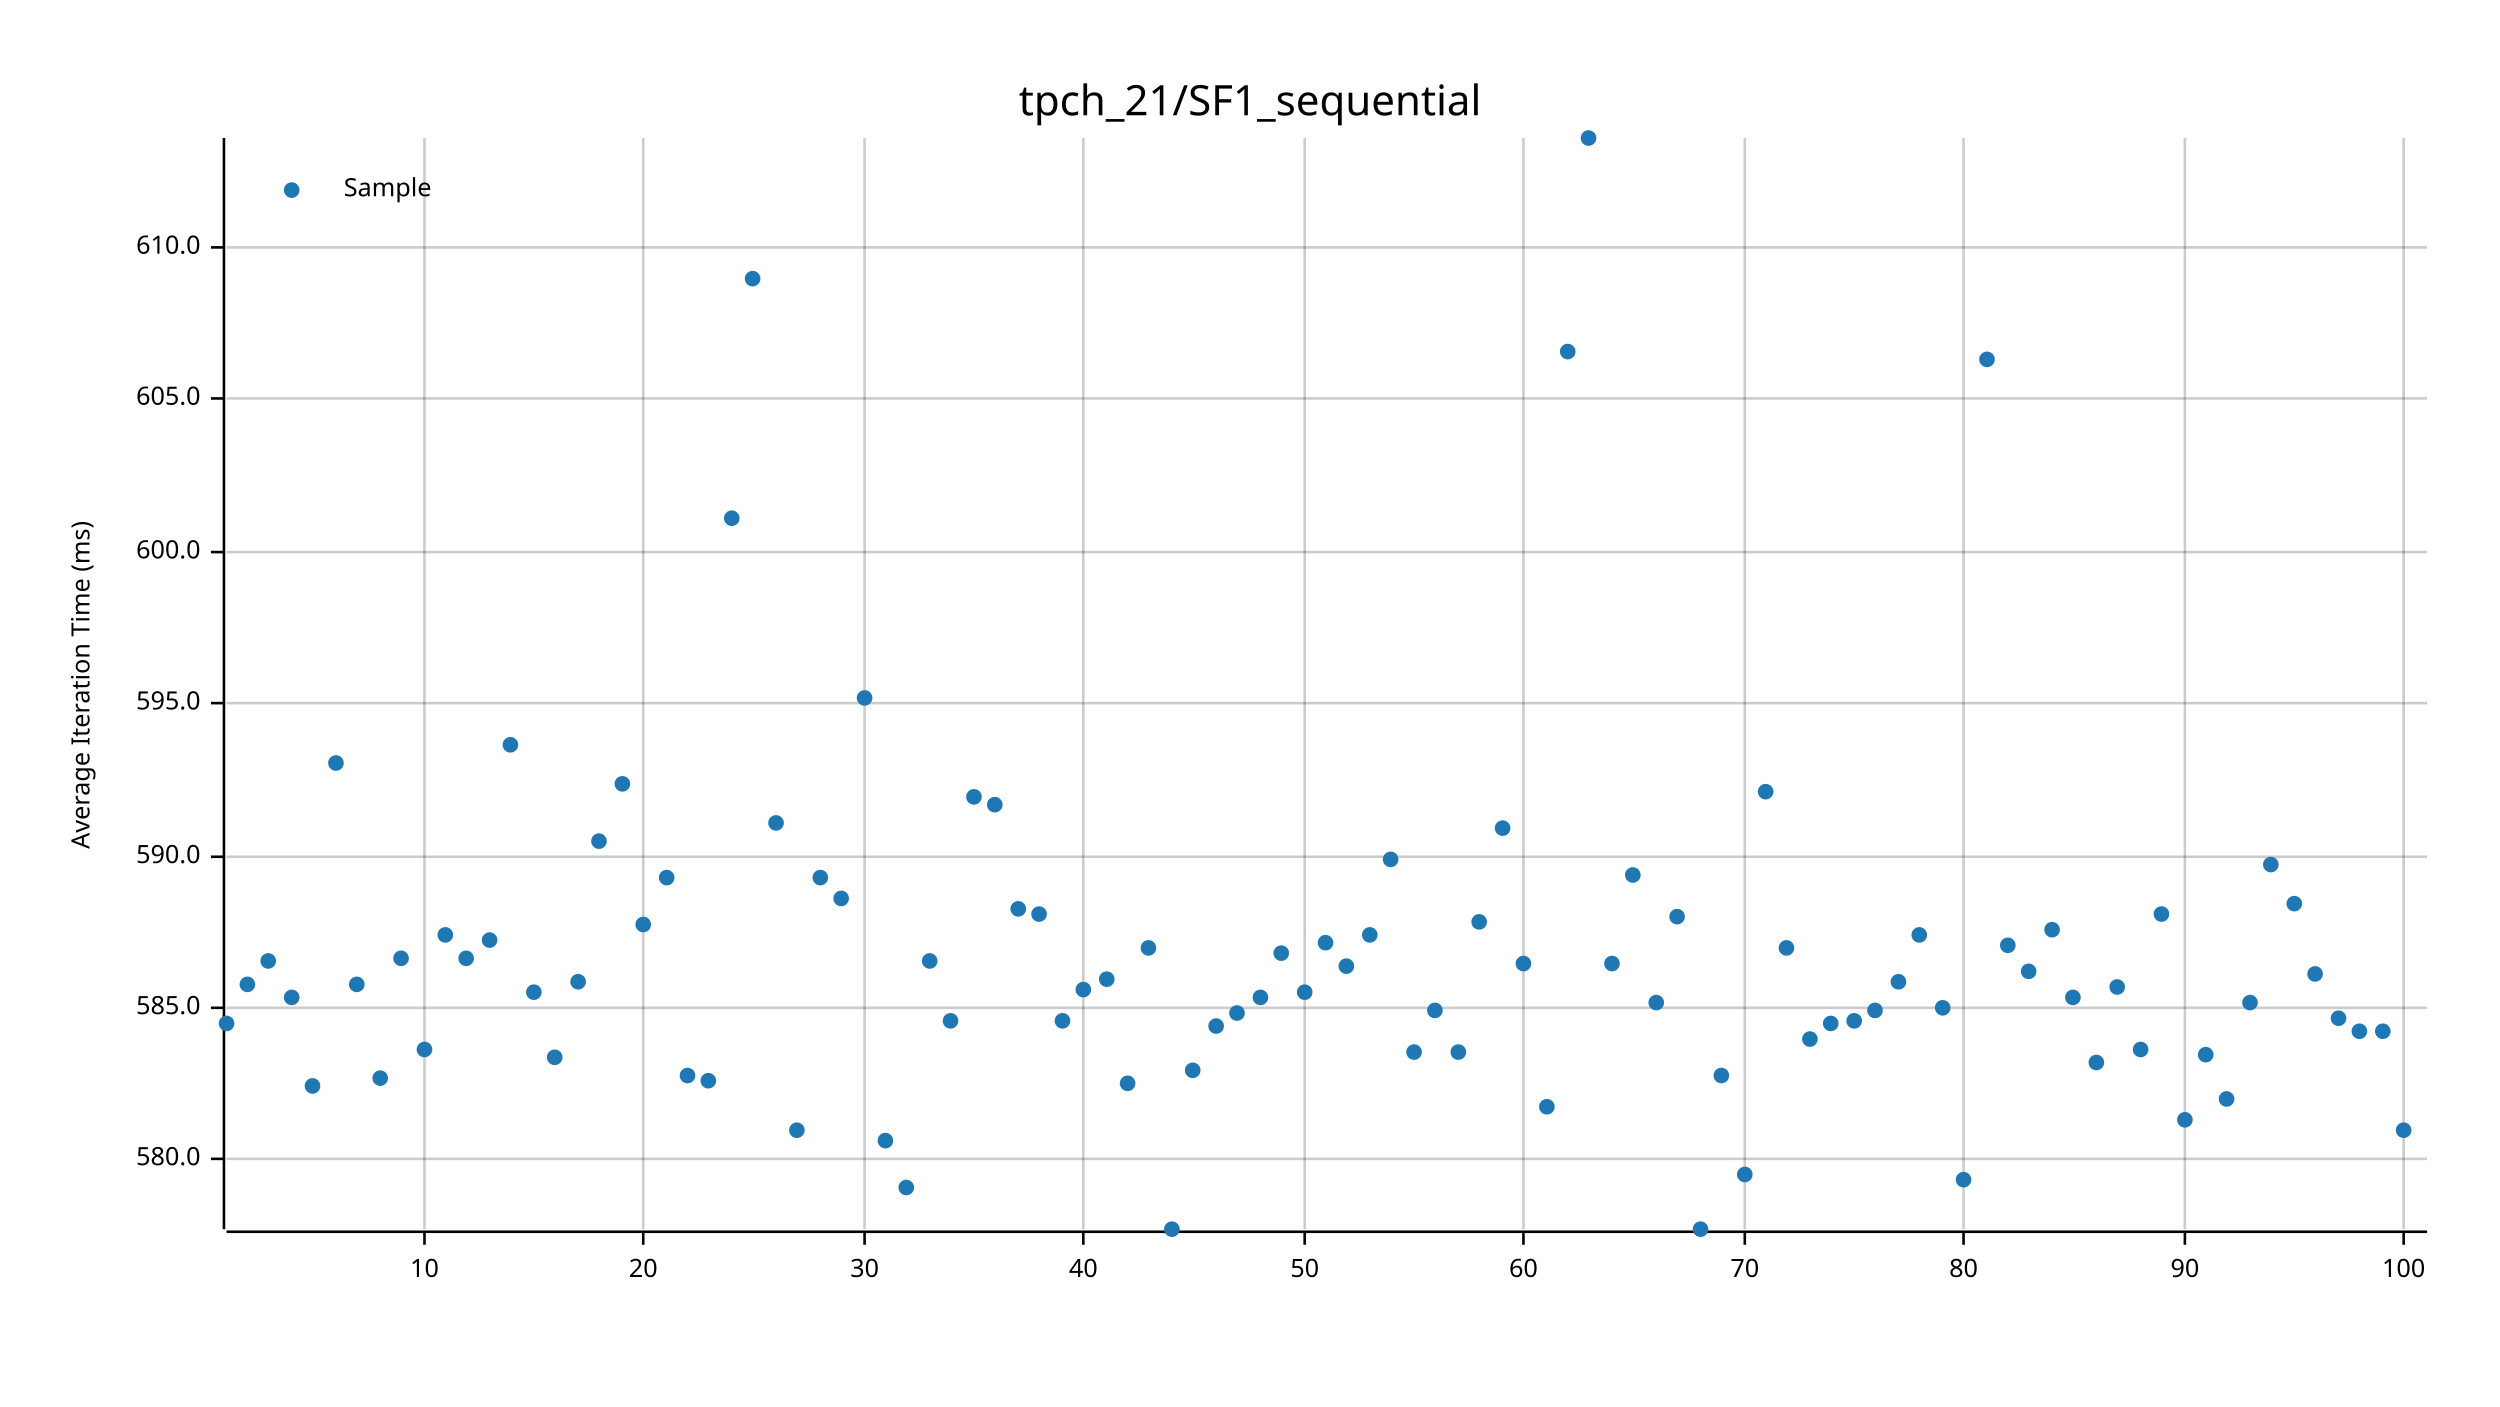
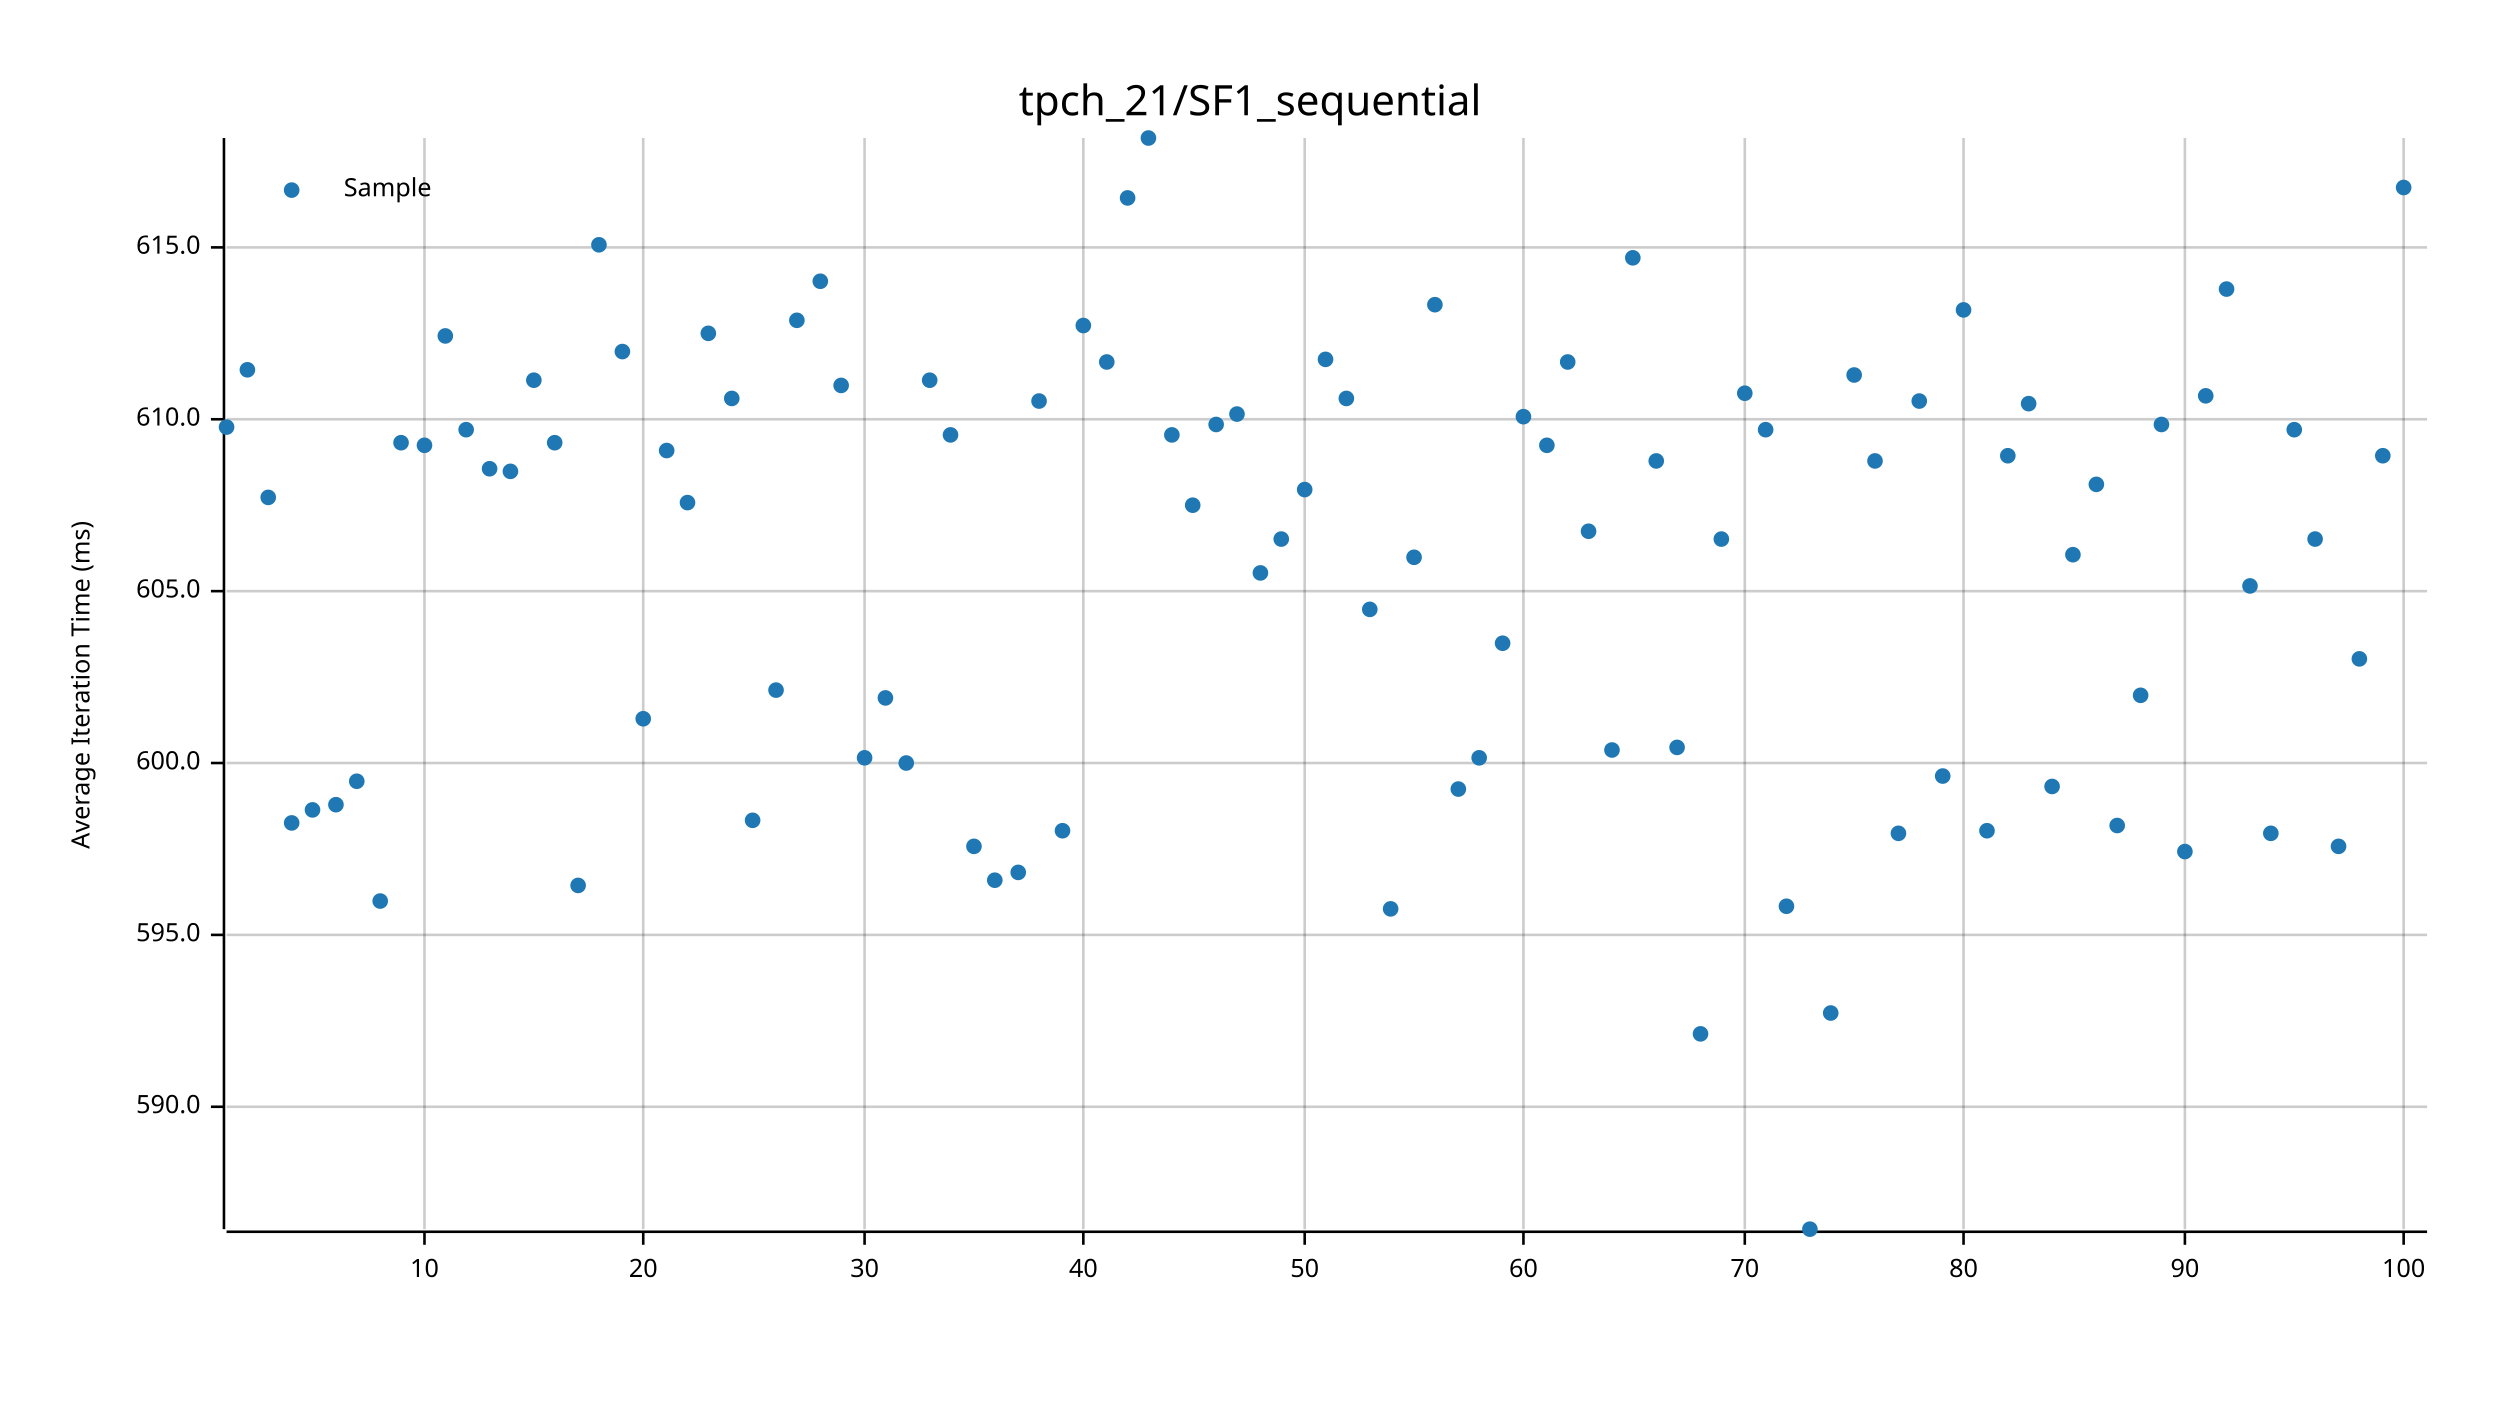
<svg xmlns="http://www.w3.org/2000/svg" width="960" height="540" viewBox="0 0 960 540">
  <text x="480" y="32" dy="0.76em" text-anchor="middle" font-family="sans-serif" font-size="16.129" opacity="1" fill="#000000">
tpch_21/SF1_sequential
</text>
  <text x="27" y="263" dy="0.76em" text-anchor="middle" font-family="sans-serif" font-size="9.677" opacity="1" fill="#000000" transform="rotate(270, 27, 263)">
Average Iteration Time (ms)
</text>
  <line opacity="0.2" stroke="#000000" stroke-width="1" x1="163" y1="472" x2="163" y2="53" />
  <line opacity="0.2" stroke="#000000" stroke-width="1" x1="247" y1="472" x2="247" y2="53" />
  <line opacity="0.2" stroke="#000000" stroke-width="1" x1="332" y1="472" x2="332" y2="53" />
  <line opacity="0.2" stroke="#000000" stroke-width="1" x1="416" y1="472" x2="416" y2="53" />
  <line opacity="0.2" stroke="#000000" stroke-width="1" x1="501" y1="472" x2="501" y2="53" />
  <line opacity="0.2" stroke="#000000" stroke-width="1" x1="585" y1="472" x2="585" y2="53" />
  <line opacity="0.2" stroke="#000000" stroke-width="1" x1="670" y1="472" x2="670" y2="53" />
  <line opacity="0.2" stroke="#000000" stroke-width="1" x1="754" y1="472" x2="754" y2="53" />
  <line opacity="0.2" stroke="#000000" stroke-width="1" x1="839" y1="472" x2="839" y2="53" />
  <line opacity="0.2" stroke="#000000" stroke-width="1" x1="923" y1="472" x2="923" y2="53" />
-   <line opacity="0.2" stroke="#000000" stroke-width="1" x1="87" y1="445" x2="932" y2="445" />
-   <line opacity="0.2" stroke="#000000" stroke-width="1" x1="87" y1="387" x2="932" y2="387" />
-   <line opacity="0.2" stroke="#000000" stroke-width="1" x1="87" y1="329" x2="932" y2="329" />
-   <line opacity="0.2" stroke="#000000" stroke-width="1" x1="87" y1="270" x2="932" y2="270" />
-   <line opacity="0.2" stroke="#000000" stroke-width="1" x1="87" y1="212" x2="932" y2="212" />
-   <line opacity="0.2" stroke="#000000" stroke-width="1" x1="87" y1="153" x2="932" y2="153" />
+   <line opacity="0.2" stroke="#000000" stroke-width="1" x1="87" y1="425" x2="932" y2="425" />
+   <line opacity="0.2" stroke="#000000" stroke-width="1" x1="87" y1="359" x2="932" y2="359" />
+   <line opacity="0.2" stroke="#000000" stroke-width="1" x1="87" y1="293" x2="932" y2="293" />
+   <line opacity="0.2" stroke="#000000" stroke-width="1" x1="87" y1="227" x2="932" y2="227" />
+   <line opacity="0.2" stroke="#000000" stroke-width="1" x1="87" y1="161" x2="932" y2="161" />
  <line opacity="0.2" stroke="#000000" stroke-width="1" x1="87" y1="95" x2="932" y2="95" />
  <polyline fill="none" opacity="1" stroke="#000000" stroke-width="1" points="86,53 86,472 " />
-   <text x="77" y="445" dy="0.5ex" text-anchor="end" font-family="sans-serif" font-size="9.677" opacity="1" fill="#000000">
- 580.0
- </text>
-   <polyline fill="none" opacity="1" stroke="#000000" stroke-width="1" points="81,445 86,445 " />
-   <text x="77" y="387" dy="0.5ex" text-anchor="end" font-family="sans-serif" font-size="9.677" opacity="1" fill="#000000">
- 585.0
- </text>
-   <polyline fill="none" opacity="1" stroke="#000000" stroke-width="1" points="81,387 86,387 " />
-   <text x="77" y="329" dy="0.5ex" text-anchor="end" font-family="sans-serif" font-size="9.677" opacity="1" fill="#000000">
+   <text x="77" y="425" dy="0.5ex" text-anchor="end" font-family="sans-serif" font-size="9.677" opacity="1" fill="#000000">
590.0
</text>
-   <polyline fill="none" opacity="1" stroke="#000000" stroke-width="1" points="81,329 86,329 " />
-   <text x="77" y="270" dy="0.5ex" text-anchor="end" font-family="sans-serif" font-size="9.677" opacity="1" fill="#000000">
+   <polyline fill="none" opacity="1" stroke="#000000" stroke-width="1" points="81,425 86,425 " />
+   <text x="77" y="359" dy="0.5ex" text-anchor="end" font-family="sans-serif" font-size="9.677" opacity="1" fill="#000000">
595.0
</text>
-   <polyline fill="none" opacity="1" stroke="#000000" stroke-width="1" points="81,270 86,270 " />
-   <text x="77" y="212" dy="0.5ex" text-anchor="end" font-family="sans-serif" font-size="9.677" opacity="1" fill="#000000">
+   <polyline fill="none" opacity="1" stroke="#000000" stroke-width="1" points="81,359 86,359 " />
+   <text x="77" y="293" dy="0.5ex" text-anchor="end" font-family="sans-serif" font-size="9.677" opacity="1" fill="#000000">
600.0
</text>
-   <polyline fill="none" opacity="1" stroke="#000000" stroke-width="1" points="81,212 86,212 " />
-   <text x="77" y="153" dy="0.5ex" text-anchor="end" font-family="sans-serif" font-size="9.677" opacity="1" fill="#000000">
+   <polyline fill="none" opacity="1" stroke="#000000" stroke-width="1" points="81,293 86,293 " />
+   <text x="77" y="227" dy="0.5ex" text-anchor="end" font-family="sans-serif" font-size="9.677" opacity="1" fill="#000000">
605.0
</text>
-   <polyline fill="none" opacity="1" stroke="#000000" stroke-width="1" points="81,153 86,153 " />
+   <polyline fill="none" opacity="1" stroke="#000000" stroke-width="1" points="81,227 86,227 " />
+   <text x="77" y="161" dy="0.5ex" text-anchor="end" font-family="sans-serif" font-size="9.677" opacity="1" fill="#000000">
+ 610.0
+ </text>
+   <polyline fill="none" opacity="1" stroke="#000000" stroke-width="1" points="81,161 86,161 " />
  <text x="77" y="95" dy="0.5ex" text-anchor="end" font-family="sans-serif" font-size="9.677" opacity="1" fill="#000000">
- 610.0
+ 615.0
</text>
  <polyline fill="none" opacity="1" stroke="#000000" stroke-width="1" points="81,95 86,95 " />
  <polyline fill="none" opacity="1" stroke="#000000" stroke-width="1" points="87,473 932,473 " />
  <text x="163" y="483" dy="0.76em" text-anchor="middle" font-family="sans-serif" font-size="9.677" opacity="1" fill="#000000">
10
</text>
  <polyline fill="none" opacity="1" stroke="#000000" stroke-width="1" points="163,473 163,478 " />
  <text x="247" y="483" dy="0.76em" text-anchor="middle" font-family="sans-serif" font-size="9.677" opacity="1" fill="#000000">
20
</text>
  <polyline fill="none" opacity="1" stroke="#000000" stroke-width="1" points="247,473 247,478 " />
  <text x="332" y="483" dy="0.76em" text-anchor="middle" font-family="sans-serif" font-size="9.677" opacity="1" fill="#000000">
30
</text>
  <polyline fill="none" opacity="1" stroke="#000000" stroke-width="1" points="332,473 332,478 " />
  <text x="416" y="483" dy="0.76em" text-anchor="middle" font-family="sans-serif" font-size="9.677" opacity="1" fill="#000000">
40
</text>
  <polyline fill="none" opacity="1" stroke="#000000" stroke-width="1" points="416,473 416,478 " />
  <text x="501" y="483" dy="0.76em" text-anchor="middle" font-family="sans-serif" font-size="9.677" opacity="1" fill="#000000">
50
</text>
  <polyline fill="none" opacity="1" stroke="#000000" stroke-width="1" points="501,473 501,478 " />
  <text x="585" y="483" dy="0.76em" text-anchor="middle" font-family="sans-serif" font-size="9.677" opacity="1" fill="#000000">
60
</text>
  <polyline fill="none" opacity="1" stroke="#000000" stroke-width="1" points="585,473 585,478 " />
  <text x="670" y="483" dy="0.76em" text-anchor="middle" font-family="sans-serif" font-size="9.677" opacity="1" fill="#000000">
70
</text>
  <polyline fill="none" opacity="1" stroke="#000000" stroke-width="1" points="670,473 670,478 " />
  <text x="754" y="483" dy="0.76em" text-anchor="middle" font-family="sans-serif" font-size="9.677" opacity="1" fill="#000000">
80
</text>
  <polyline fill="none" opacity="1" stroke="#000000" stroke-width="1" points="754,473 754,478 " />
  <text x="839" y="483" dy="0.76em" text-anchor="middle" font-family="sans-serif" font-size="9.677" opacity="1" fill="#000000">
90
</text>
  <polyline fill="none" opacity="1" stroke="#000000" stroke-width="1" points="839,473 839,478 " />
  <text x="923" y="483" dy="0.76em" text-anchor="middle" font-family="sans-serif" font-size="9.677" opacity="1" fill="#000000">
100
</text>
  <polyline fill="none" opacity="1" stroke="#000000" stroke-width="1" points="923,473 923,478 " />
-   <circle cx="87" cy="393" r="3" opacity="1" fill="#1F78B4" stroke="none" stroke-width="1" />
-   <circle cx="95" cy="378" r="3" opacity="1" fill="#1F78B4" stroke="none" stroke-width="1" />
-   <circle cx="103" cy="369" r="3" opacity="1" fill="#1F78B4" stroke="none" stroke-width="1" />
-   <circle cx="112" cy="383" r="3" opacity="1" fill="#1F78B4" stroke="none" stroke-width="1" />
-   <circle cx="120" cy="417" r="3" opacity="1" fill="#1F78B4" stroke="none" stroke-width="1" />
-   <circle cx="129" cy="293" r="3" opacity="1" fill="#1F78B4" stroke="none" stroke-width="1" />
-   <circle cx="137" cy="378" r="3" opacity="1" fill="#1F78B4" stroke="none" stroke-width="1" />
-   <circle cx="146" cy="414" r="3" opacity="1" fill="#1F78B4" stroke="none" stroke-width="1" />
-   <circle cx="154" cy="368" r="3" opacity="1" fill="#1F78B4" stroke="none" stroke-width="1" />
-   <circle cx="163" cy="403" r="3" opacity="1" fill="#1F78B4" stroke="none" stroke-width="1" />
-   <circle cx="171" cy="359" r="3" opacity="1" fill="#1F78B4" stroke="none" stroke-width="1" />
-   <circle cx="179" cy="368" r="3" opacity="1" fill="#1F78B4" stroke="none" stroke-width="1" />
-   <circle cx="188" cy="361" r="3" opacity="1" fill="#1F78B4" stroke="none" stroke-width="1" />
-   <circle cx="196" cy="286" r="3" opacity="1" fill="#1F78B4" stroke="none" stroke-width="1" />
-   <circle cx="205" cy="381" r="3" opacity="1" fill="#1F78B4" stroke="none" stroke-width="1" />
-   <circle cx="213" cy="406" r="3" opacity="1" fill="#1F78B4" stroke="none" stroke-width="1" />
-   <circle cx="222" cy="377" r="3" opacity="1" fill="#1F78B4" stroke="none" stroke-width="1" />
-   <circle cx="230" cy="323" r="3" opacity="1" fill="#1F78B4" stroke="none" stroke-width="1" />
-   <circle cx="239" cy="301" r="3" opacity="1" fill="#1F78B4" stroke="none" stroke-width="1" />
-   <circle cx="247" cy="355" r="3" opacity="1" fill="#1F78B4" stroke="none" stroke-width="1" />
-   <circle cx="256" cy="337" r="3" opacity="1" fill="#1F78B4" stroke="none" stroke-width="1" />
-   <circle cx="264" cy="413" r="3" opacity="1" fill="#1F78B4" stroke="none" stroke-width="1" />
-   <circle cx="272" cy="415" r="3" opacity="1" fill="#1F78B4" stroke="none" stroke-width="1" />
-   <circle cx="281" cy="199" r="3" opacity="1" fill="#1F78B4" stroke="none" stroke-width="1" />
-   <circle cx="289" cy="107" r="3" opacity="1" fill="#1F78B4" stroke="none" stroke-width="1" />
-   <circle cx="298" cy="316" r="3" opacity="1" fill="#1F78B4" stroke="none" stroke-width="1" />
-   <circle cx="306" cy="434" r="3" opacity="1" fill="#1F78B4" stroke="none" stroke-width="1" />
-   <circle cx="315" cy="337" r="3" opacity="1" fill="#1F78B4" stroke="none" stroke-width="1" />
-   <circle cx="323" cy="345" r="3" opacity="1" fill="#1F78B4" stroke="none" stroke-width="1" />
-   <circle cx="332" cy="268" r="3" opacity="1" fill="#1F78B4" stroke="none" stroke-width="1" />
-   <circle cx="340" cy="438" r="3" opacity="1" fill="#1F78B4" stroke="none" stroke-width="1" />
-   <circle cx="348" cy="456" r="3" opacity="1" fill="#1F78B4" stroke="none" stroke-width="1" />
-   <circle cx="357" cy="369" r="3" opacity="1" fill="#1F78B4" stroke="none" stroke-width="1" />
-   <circle cx="365" cy="392" r="3" opacity="1" fill="#1F78B4" stroke="none" stroke-width="1" />
-   <circle cx="374" cy="306" r="3" opacity="1" fill="#1F78B4" stroke="none" stroke-width="1" />
-   <circle cx="382" cy="309" r="3" opacity="1" fill="#1F78B4" stroke="none" stroke-width="1" />
-   <circle cx="391" cy="349" r="3" opacity="1" fill="#1F78B4" stroke="none" stroke-width="1" />
-   <circle cx="399" cy="351" r="3" opacity="1" fill="#1F78B4" stroke="none" stroke-width="1" />
-   <circle cx="408" cy="392" r="3" opacity="1" fill="#1F78B4" stroke="none" stroke-width="1" />
-   <circle cx="416" cy="380" r="3" opacity="1" fill="#1F78B4" stroke="none" stroke-width="1" />
-   <circle cx="425" cy="376" r="3" opacity="1" fill="#1F78B4" stroke="none" stroke-width="1" />
-   <circle cx="433" cy="416" r="3" opacity="1" fill="#1F78B4" stroke="none" stroke-width="1" />
-   <circle cx="441" cy="364" r="3" opacity="1" fill="#1F78B4" stroke="none" stroke-width="1" />
-   <circle cx="450" cy="472" r="3" opacity="1" fill="#1F78B4" stroke="none" stroke-width="1" />
-   <circle cx="458" cy="411" r="3" opacity="1" fill="#1F78B4" stroke="none" stroke-width="1" />
-   <circle cx="467" cy="394" r="3" opacity="1" fill="#1F78B4" stroke="none" stroke-width="1" />
-   <circle cx="475" cy="389" r="3" opacity="1" fill="#1F78B4" stroke="none" stroke-width="1" />
-   <circle cx="484" cy="383" r="3" opacity="1" fill="#1F78B4" stroke="none" stroke-width="1" />
-   <circle cx="492" cy="366" r="3" opacity="1" fill="#1F78B4" stroke="none" stroke-width="1" />
-   <circle cx="501" cy="381" r="3" opacity="1" fill="#1F78B4" stroke="none" stroke-width="1" />
-   <circle cx="509" cy="362" r="3" opacity="1" fill="#1F78B4" stroke="none" stroke-width="1" />
-   <circle cx="517" cy="371" r="3" opacity="1" fill="#1F78B4" stroke="none" stroke-width="1" />
-   <circle cx="526" cy="359" r="3" opacity="1" fill="#1F78B4" stroke="none" stroke-width="1" />
-   <circle cx="534" cy="330" r="3" opacity="1" fill="#1F78B4" stroke="none" stroke-width="1" />
-   <circle cx="543" cy="404" r="3" opacity="1" fill="#1F78B4" stroke="none" stroke-width="1" />
-   <circle cx="551" cy="388" r="3" opacity="1" fill="#1F78B4" stroke="none" stroke-width="1" />
-   <circle cx="560" cy="404" r="3" opacity="1" fill="#1F78B4" stroke="none" stroke-width="1" />
-   <circle cx="568" cy="354" r="3" opacity="1" fill="#1F78B4" stroke="none" stroke-width="1" />
-   <circle cx="577" cy="318" r="3" opacity="1" fill="#1F78B4" stroke="none" stroke-width="1" />
-   <circle cx="585" cy="370" r="3" opacity="1" fill="#1F78B4" stroke="none" stroke-width="1" />
-   <circle cx="594" cy="425" r="3" opacity="1" fill="#1F78B4" stroke="none" stroke-width="1" />
-   <circle cx="602" cy="135" r="3" opacity="1" fill="#1F78B4" stroke="none" stroke-width="1" />
-   <circle cx="610" cy="53" r="3" opacity="1" fill="#1F78B4" stroke="none" stroke-width="1" />
-   <circle cx="619" cy="370" r="3" opacity="1" fill="#1F78B4" stroke="none" stroke-width="1" />
-   <circle cx="627" cy="336" r="3" opacity="1" fill="#1F78B4" stroke="none" stroke-width="1" />
-   <circle cx="636" cy="385" r="3" opacity="1" fill="#1F78B4" stroke="none" stroke-width="1" />
-   <circle cx="644" cy="352" r="3" opacity="1" fill="#1F78B4" stroke="none" stroke-width="1" />
-   <circle cx="653" cy="472" r="3" opacity="1" fill="#1F78B4" stroke="none" stroke-width="1" />
-   <circle cx="661" cy="413" r="3" opacity="1" fill="#1F78B4" stroke="none" stroke-width="1" />
-   <circle cx="670" cy="451" r="3" opacity="1" fill="#1F78B4" stroke="none" stroke-width="1" />
-   <circle cx="678" cy="304" r="3" opacity="1" fill="#1F78B4" stroke="none" stroke-width="1" />
-   <circle cx="686" cy="364" r="3" opacity="1" fill="#1F78B4" stroke="none" stroke-width="1" />
-   <circle cx="695" cy="399" r="3" opacity="1" fill="#1F78B4" stroke="none" stroke-width="1" />
-   <circle cx="703" cy="393" r="3" opacity="1" fill="#1F78B4" stroke="none" stroke-width="1" />
-   <circle cx="712" cy="392" r="3" opacity="1" fill="#1F78B4" stroke="none" stroke-width="1" />
-   <circle cx="720" cy="388" r="3" opacity="1" fill="#1F78B4" stroke="none" stroke-width="1" />
-   <circle cx="729" cy="377" r="3" opacity="1" fill="#1F78B4" stroke="none" stroke-width="1" />
-   <circle cx="737" cy="359" r="3" opacity="1" fill="#1F78B4" stroke="none" stroke-width="1" />
-   <circle cx="746" cy="387" r="3" opacity="1" fill="#1F78B4" stroke="none" stroke-width="1" />
-   <circle cx="754" cy="453" r="3" opacity="1" fill="#1F78B4" stroke="none" stroke-width="1" />
-   <circle cx="763" cy="138" r="3" opacity="1" fill="#1F78B4" stroke="none" stroke-width="1" />
-   <circle cx="771" cy="363" r="3" opacity="1" fill="#1F78B4" stroke="none" stroke-width="1" />
-   <circle cx="779" cy="373" r="3" opacity="1" fill="#1F78B4" stroke="none" stroke-width="1" />
-   <circle cx="788" cy="357" r="3" opacity="1" fill="#1F78B4" stroke="none" stroke-width="1" />
-   <circle cx="796" cy="383" r="3" opacity="1" fill="#1F78B4" stroke="none" stroke-width="1" />
-   <circle cx="805" cy="408" r="3" opacity="1" fill="#1F78B4" stroke="none" stroke-width="1" />
-   <circle cx="813" cy="379" r="3" opacity="1" fill="#1F78B4" stroke="none" stroke-width="1" />
-   <circle cx="822" cy="403" r="3" opacity="1" fill="#1F78B4" stroke="none" stroke-width="1" />
-   <circle cx="830" cy="351" r="3" opacity="1" fill="#1F78B4" stroke="none" stroke-width="1" />
-   <circle cx="839" cy="430" r="3" opacity="1" fill="#1F78B4" stroke="none" stroke-width="1" />
-   <circle cx="847" cy="405" r="3" opacity="1" fill="#1F78B4" stroke="none" stroke-width="1" />
-   <circle cx="855" cy="422" r="3" opacity="1" fill="#1F78B4" stroke="none" stroke-width="1" />
-   <circle cx="864" cy="385" r="3" opacity="1" fill="#1F78B4" stroke="none" stroke-width="1" />
-   <circle cx="872" cy="332" r="3" opacity="1" fill="#1F78B4" stroke="none" stroke-width="1" />
-   <circle cx="881" cy="347" r="3" opacity="1" fill="#1F78B4" stroke="none" stroke-width="1" />
-   <circle cx="889" cy="374" r="3" opacity="1" fill="#1F78B4" stroke="none" stroke-width="1" />
-   <circle cx="898" cy="391" r="3" opacity="1" fill="#1F78B4" stroke="none" stroke-width="1" />
-   <circle cx="906" cy="396" r="3" opacity="1" fill="#1F78B4" stroke="none" stroke-width="1" />
-   <circle cx="915" cy="396" r="3" opacity="1" fill="#1F78B4" stroke="none" stroke-width="1" />
-   <circle cx="923" cy="434" r="3" opacity="1" fill="#1F78B4" stroke="none" stroke-width="1" />
+   <circle cx="87" cy="164" r="3" opacity="1" fill="#1F78B4" stroke="none" stroke-width="1" />
+   <circle cx="95" cy="142" r="3" opacity="1" fill="#1F78B4" stroke="none" stroke-width="1" />
+   <circle cx="103" cy="191" r="3" opacity="1" fill="#1F78B4" stroke="none" stroke-width="1" />
+   <circle cx="112" cy="316" r="3" opacity="1" fill="#1F78B4" stroke="none" stroke-width="1" />
+   <circle cx="120" cy="311" r="3" opacity="1" fill="#1F78B4" stroke="none" stroke-width="1" />
+   <circle cx="129" cy="309" r="3" opacity="1" fill="#1F78B4" stroke="none" stroke-width="1" />
+   <circle cx="137" cy="300" r="3" opacity="1" fill="#1F78B4" stroke="none" stroke-width="1" />
+   <circle cx="146" cy="346" r="3" opacity="1" fill="#1F78B4" stroke="none" stroke-width="1" />
+   <circle cx="154" cy="170" r="3" opacity="1" fill="#1F78B4" stroke="none" stroke-width="1" />
+   <circle cx="163" cy="171" r="3" opacity="1" fill="#1F78B4" stroke="none" stroke-width="1" />
+   <circle cx="171" cy="129" r="3" opacity="1" fill="#1F78B4" stroke="none" stroke-width="1" />
+   <circle cx="179" cy="165" r="3" opacity="1" fill="#1F78B4" stroke="none" stroke-width="1" />
+   <circle cx="188" cy="180" r="3" opacity="1" fill="#1F78B4" stroke="none" stroke-width="1" />
+   <circle cx="196" cy="181" r="3" opacity="1" fill="#1F78B4" stroke="none" stroke-width="1" />
+   <circle cx="205" cy="146" r="3" opacity="1" fill="#1F78B4" stroke="none" stroke-width="1" />
+   <circle cx="213" cy="170" r="3" opacity="1" fill="#1F78B4" stroke="none" stroke-width="1" />
+   <circle cx="222" cy="340" r="3" opacity="1" fill="#1F78B4" stroke="none" stroke-width="1" />
+   <circle cx="230" cy="94" r="3" opacity="1" fill="#1F78B4" stroke="none" stroke-width="1" />
+   <circle cx="239" cy="135" r="3" opacity="1" fill="#1F78B4" stroke="none" stroke-width="1" />
+   <circle cx="247" cy="276" r="3" opacity="1" fill="#1F78B4" stroke="none" stroke-width="1" />
+   <circle cx="256" cy="173" r="3" opacity="1" fill="#1F78B4" stroke="none" stroke-width="1" />
+   <circle cx="264" cy="193" r="3" opacity="1" fill="#1F78B4" stroke="none" stroke-width="1" />
+   <circle cx="272" cy="128" r="3" opacity="1" fill="#1F78B4" stroke="none" stroke-width="1" />
+   <circle cx="281" cy="153" r="3" opacity="1" fill="#1F78B4" stroke="none" stroke-width="1" />
+   <circle cx="289" cy="315" r="3" opacity="1" fill="#1F78B4" stroke="none" stroke-width="1" />
+   <circle cx="298" cy="265" r="3" opacity="1" fill="#1F78B4" stroke="none" stroke-width="1" />
+   <circle cx="306" cy="123" r="3" opacity="1" fill="#1F78B4" stroke="none" stroke-width="1" />
+   <circle cx="315" cy="108" r="3" opacity="1" fill="#1F78B4" stroke="none" stroke-width="1" />
+   <circle cx="323" cy="148" r="3" opacity="1" fill="#1F78B4" stroke="none" stroke-width="1" />
+   <circle cx="332" cy="291" r="3" opacity="1" fill="#1F78B4" stroke="none" stroke-width="1" />
+   <circle cx="340" cy="268" r="3" opacity="1" fill="#1F78B4" stroke="none" stroke-width="1" />
+   <circle cx="348" cy="293" r="3" opacity="1" fill="#1F78B4" stroke="none" stroke-width="1" />
+   <circle cx="357" cy="146" r="3" opacity="1" fill="#1F78B4" stroke="none" stroke-width="1" />
+   <circle cx="365" cy="167" r="3" opacity="1" fill="#1F78B4" stroke="none" stroke-width="1" />
+   <circle cx="374" cy="325" r="3" opacity="1" fill="#1F78B4" stroke="none" stroke-width="1" />
+   <circle cx="382" cy="338" r="3" opacity="1" fill="#1F78B4" stroke="none" stroke-width="1" />
+   <circle cx="391" cy="335" r="3" opacity="1" fill="#1F78B4" stroke="none" stroke-width="1" />
+   <circle cx="399" cy="154" r="3" opacity="1" fill="#1F78B4" stroke="none" stroke-width="1" />
+   <circle cx="408" cy="319" r="3" opacity="1" fill="#1F78B4" stroke="none" stroke-width="1" />
+   <circle cx="416" cy="125" r="3" opacity="1" fill="#1F78B4" stroke="none" stroke-width="1" />
+   <circle cx="425" cy="139" r="3" opacity="1" fill="#1F78B4" stroke="none" stroke-width="1" />
+   <circle cx="433" cy="76" r="3" opacity="1" fill="#1F78B4" stroke="none" stroke-width="1" />
+   <circle cx="441" cy="53" r="3" opacity="1" fill="#1F78B4" stroke="none" stroke-width="1" />
+   <circle cx="450" cy="167" r="3" opacity="1" fill="#1F78B4" stroke="none" stroke-width="1" />
+   <circle cx="458" cy="194" r="3" opacity="1" fill="#1F78B4" stroke="none" stroke-width="1" />
+   <circle cx="467" cy="163" r="3" opacity="1" fill="#1F78B4" stroke="none" stroke-width="1" />
+   <circle cx="475" cy="159" r="3" opacity="1" fill="#1F78B4" stroke="none" stroke-width="1" />
+   <circle cx="484" cy="220" r="3" opacity="1" fill="#1F78B4" stroke="none" stroke-width="1" />
+   <circle cx="492" cy="207" r="3" opacity="1" fill="#1F78B4" stroke="none" stroke-width="1" />
+   <circle cx="501" cy="188" r="3" opacity="1" fill="#1F78B4" stroke="none" stroke-width="1" />
+   <circle cx="509" cy="138" r="3" opacity="1" fill="#1F78B4" stroke="none" stroke-width="1" />
+   <circle cx="517" cy="153" r="3" opacity="1" fill="#1F78B4" stroke="none" stroke-width="1" />
+   <circle cx="526" cy="234" r="3" opacity="1" fill="#1F78B4" stroke="none" stroke-width="1" />
+   <circle cx="534" cy="349" r="3" opacity="1" fill="#1F78B4" stroke="none" stroke-width="1" />
+   <circle cx="543" cy="214" r="3" opacity="1" fill="#1F78B4" stroke="none" stroke-width="1" />
+   <circle cx="551" cy="117" r="3" opacity="1" fill="#1F78B4" stroke="none" stroke-width="1" />
+   <circle cx="560" cy="303" r="3" opacity="1" fill="#1F78B4" stroke="none" stroke-width="1" />
+   <circle cx="568" cy="291" r="3" opacity="1" fill="#1F78B4" stroke="none" stroke-width="1" />
+   <circle cx="577" cy="247" r="3" opacity="1" fill="#1F78B4" stroke="none" stroke-width="1" />
+   <circle cx="585" cy="160" r="3" opacity="1" fill="#1F78B4" stroke="none" stroke-width="1" />
+   <circle cx="594" cy="171" r="3" opacity="1" fill="#1F78B4" stroke="none" stroke-width="1" />
+   <circle cx="602" cy="139" r="3" opacity="1" fill="#1F78B4" stroke="none" stroke-width="1" />
+   <circle cx="610" cy="204" r="3" opacity="1" fill="#1F78B4" stroke="none" stroke-width="1" />
+   <circle cx="619" cy="288" r="3" opacity="1" fill="#1F78B4" stroke="none" stroke-width="1" />
+   <circle cx="627" cy="99" r="3" opacity="1" fill="#1F78B4" stroke="none" stroke-width="1" />
+   <circle cx="636" cy="177" r="3" opacity="1" fill="#1F78B4" stroke="none" stroke-width="1" />
+   <circle cx="644" cy="287" r="3" opacity="1" fill="#1F78B4" stroke="none" stroke-width="1" />
+   <circle cx="653" cy="397" r="3" opacity="1" fill="#1F78B4" stroke="none" stroke-width="1" />
+   <circle cx="661" cy="207" r="3" opacity="1" fill="#1F78B4" stroke="none" stroke-width="1" />
+   <circle cx="670" cy="151" r="3" opacity="1" fill="#1F78B4" stroke="none" stroke-width="1" />
+   <circle cx="678" cy="165" r="3" opacity="1" fill="#1F78B4" stroke="none" stroke-width="1" />
+   <circle cx="686" cy="348" r="3" opacity="1" fill="#1F78B4" stroke="none" stroke-width="1" />
+   <circle cx="695" cy="472" r="3" opacity="1" fill="#1F78B4" stroke="none" stroke-width="1" />
+   <circle cx="703" cy="389" r="3" opacity="1" fill="#1F78B4" stroke="none" stroke-width="1" />
+   <circle cx="712" cy="144" r="3" opacity="1" fill="#1F78B4" stroke="none" stroke-width="1" />
+   <circle cx="720" cy="177" r="3" opacity="1" fill="#1F78B4" stroke="none" stroke-width="1" />
+   <circle cx="729" cy="320" r="3" opacity="1" fill="#1F78B4" stroke="none" stroke-width="1" />
+   <circle cx="737" cy="154" r="3" opacity="1" fill="#1F78B4" stroke="none" stroke-width="1" />
+   <circle cx="746" cy="298" r="3" opacity="1" fill="#1F78B4" stroke="none" stroke-width="1" />
+   <circle cx="754" cy="119" r="3" opacity="1" fill="#1F78B4" stroke="none" stroke-width="1" />
+   <circle cx="763" cy="319" r="3" opacity="1" fill="#1F78B4" stroke="none" stroke-width="1" />
+   <circle cx="771" cy="175" r="3" opacity="1" fill="#1F78B4" stroke="none" stroke-width="1" />
+   <circle cx="779" cy="155" r="3" opacity="1" fill="#1F78B4" stroke="none" stroke-width="1" />
+   <circle cx="788" cy="302" r="3" opacity="1" fill="#1F78B4" stroke="none" stroke-width="1" />
+   <circle cx="796" cy="213" r="3" opacity="1" fill="#1F78B4" stroke="none" stroke-width="1" />
+   <circle cx="805" cy="186" r="3" opacity="1" fill="#1F78B4" stroke="none" stroke-width="1" />
+   <circle cx="813" cy="317" r="3" opacity="1" fill="#1F78B4" stroke="none" stroke-width="1" />
+   <circle cx="822" cy="267" r="3" opacity="1" fill="#1F78B4" stroke="none" stroke-width="1" />
+   <circle cx="830" cy="163" r="3" opacity="1" fill="#1F78B4" stroke="none" stroke-width="1" />
+   <circle cx="839" cy="327" r="3" opacity="1" fill="#1F78B4" stroke="none" stroke-width="1" />
+   <circle cx="847" cy="152" r="3" opacity="1" fill="#1F78B4" stroke="none" stroke-width="1" />
+   <circle cx="855" cy="111" r="3" opacity="1" fill="#1F78B4" stroke="none" stroke-width="1" />
+   <circle cx="864" cy="225" r="3" opacity="1" fill="#1F78B4" stroke="none" stroke-width="1" />
+   <circle cx="872" cy="320" r="3" opacity="1" fill="#1F78B4" stroke="none" stroke-width="1" />
+   <circle cx="881" cy="165" r="3" opacity="1" fill="#1F78B4" stroke="none" stroke-width="1" />
+   <circle cx="889" cy="207" r="3" opacity="1" fill="#1F78B4" stroke="none" stroke-width="1" />
+   <circle cx="898" cy="325" r="3" opacity="1" fill="#1F78B4" stroke="none" stroke-width="1" />
+   <circle cx="906" cy="253" r="3" opacity="1" fill="#1F78B4" stroke="none" stroke-width="1" />
+   <circle cx="915" cy="175" r="3" opacity="1" fill="#1F78B4" stroke="none" stroke-width="1" />
+   <circle cx="923" cy="72" r="3" opacity="1" fill="#1F78B4" stroke="none" stroke-width="1" />
  <text x="132" y="68" dy="0.76em" text-anchor="start" font-family="sans-serif" font-size="9.677" opacity="1" fill="#000000">
Sample
</text>
  <circle cx="112" cy="73" r="3" opacity="1" fill="#1F78B4" stroke="none" stroke-width="1" />
</svg>
